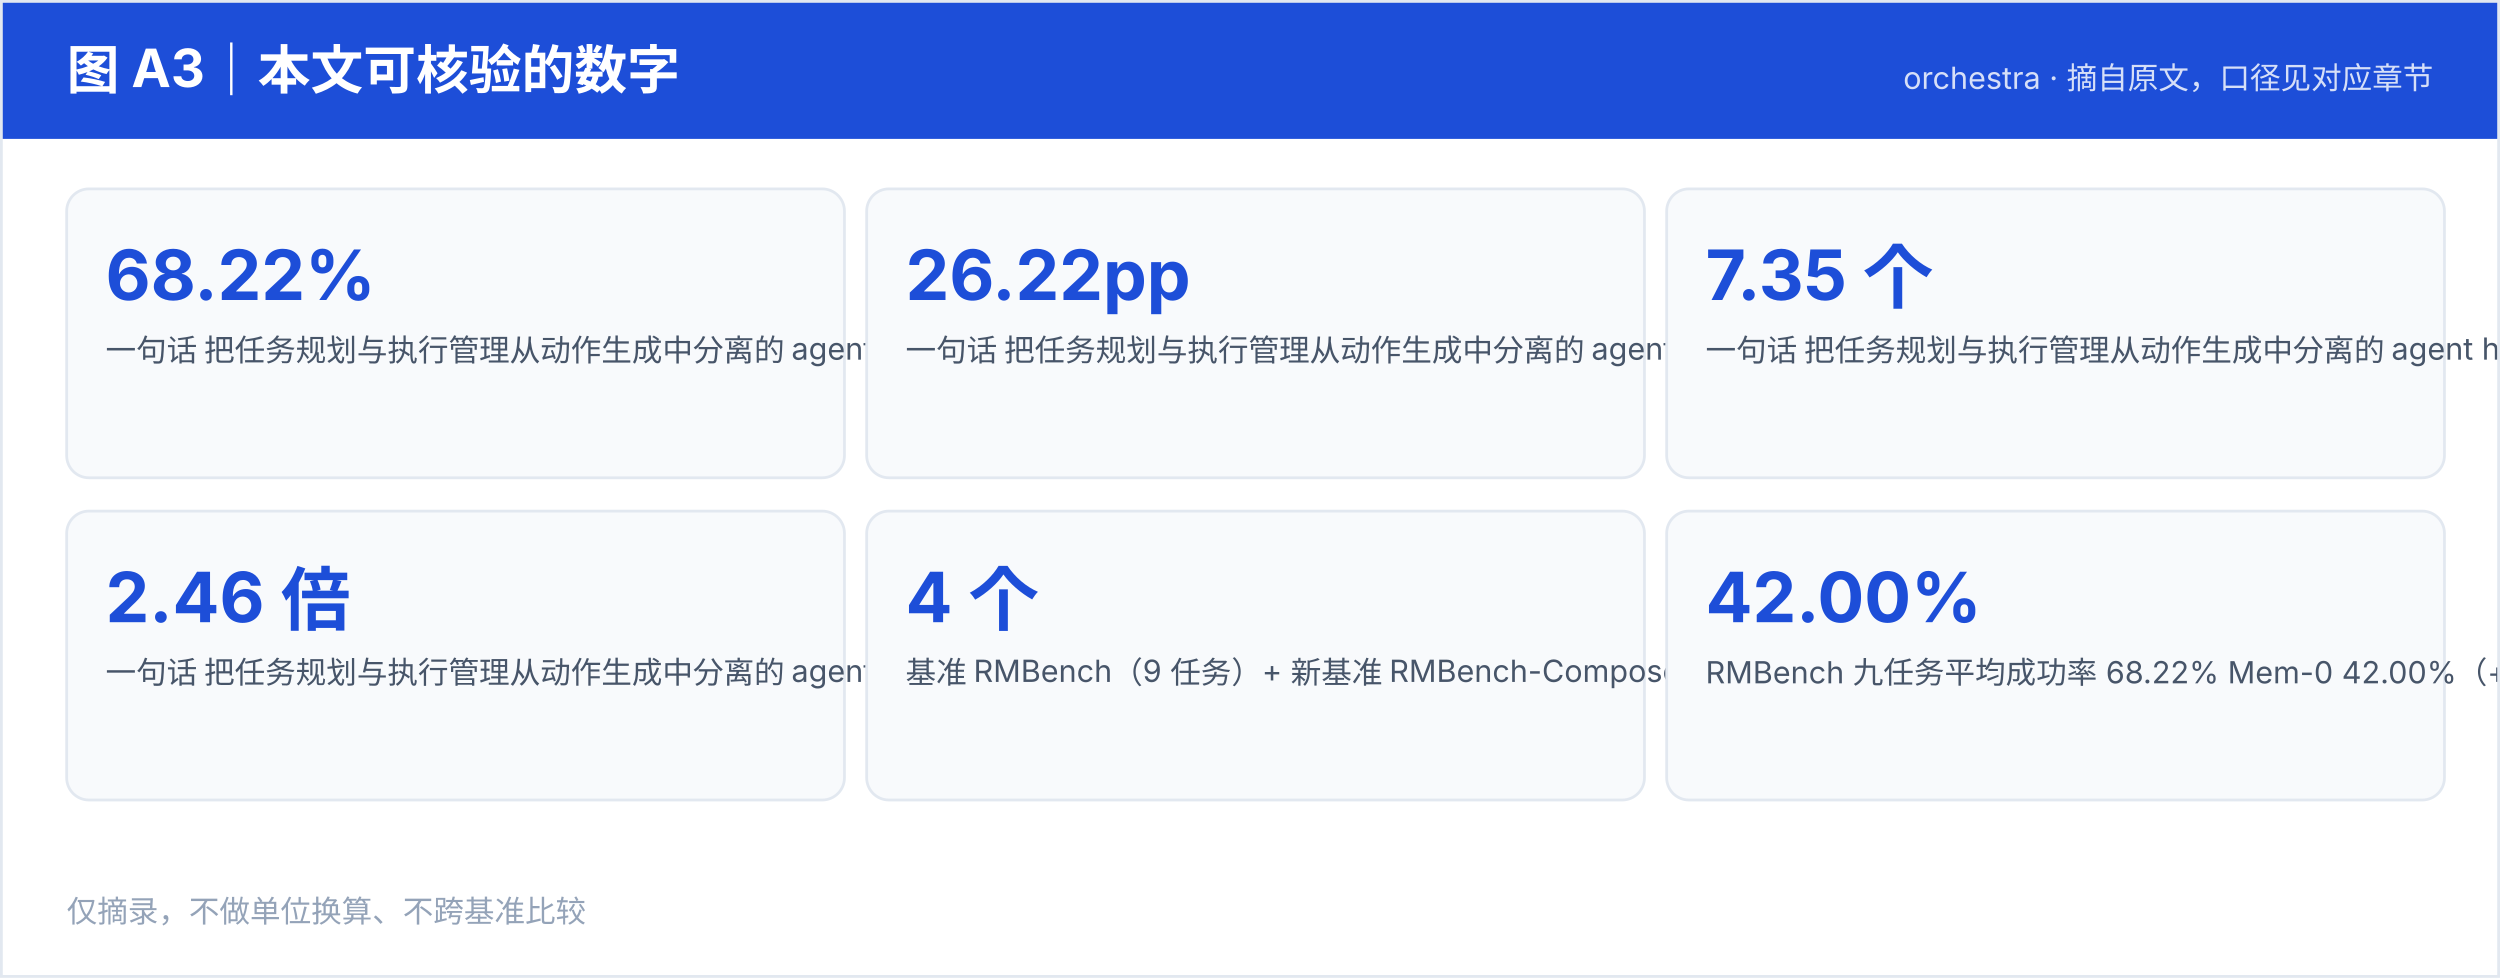
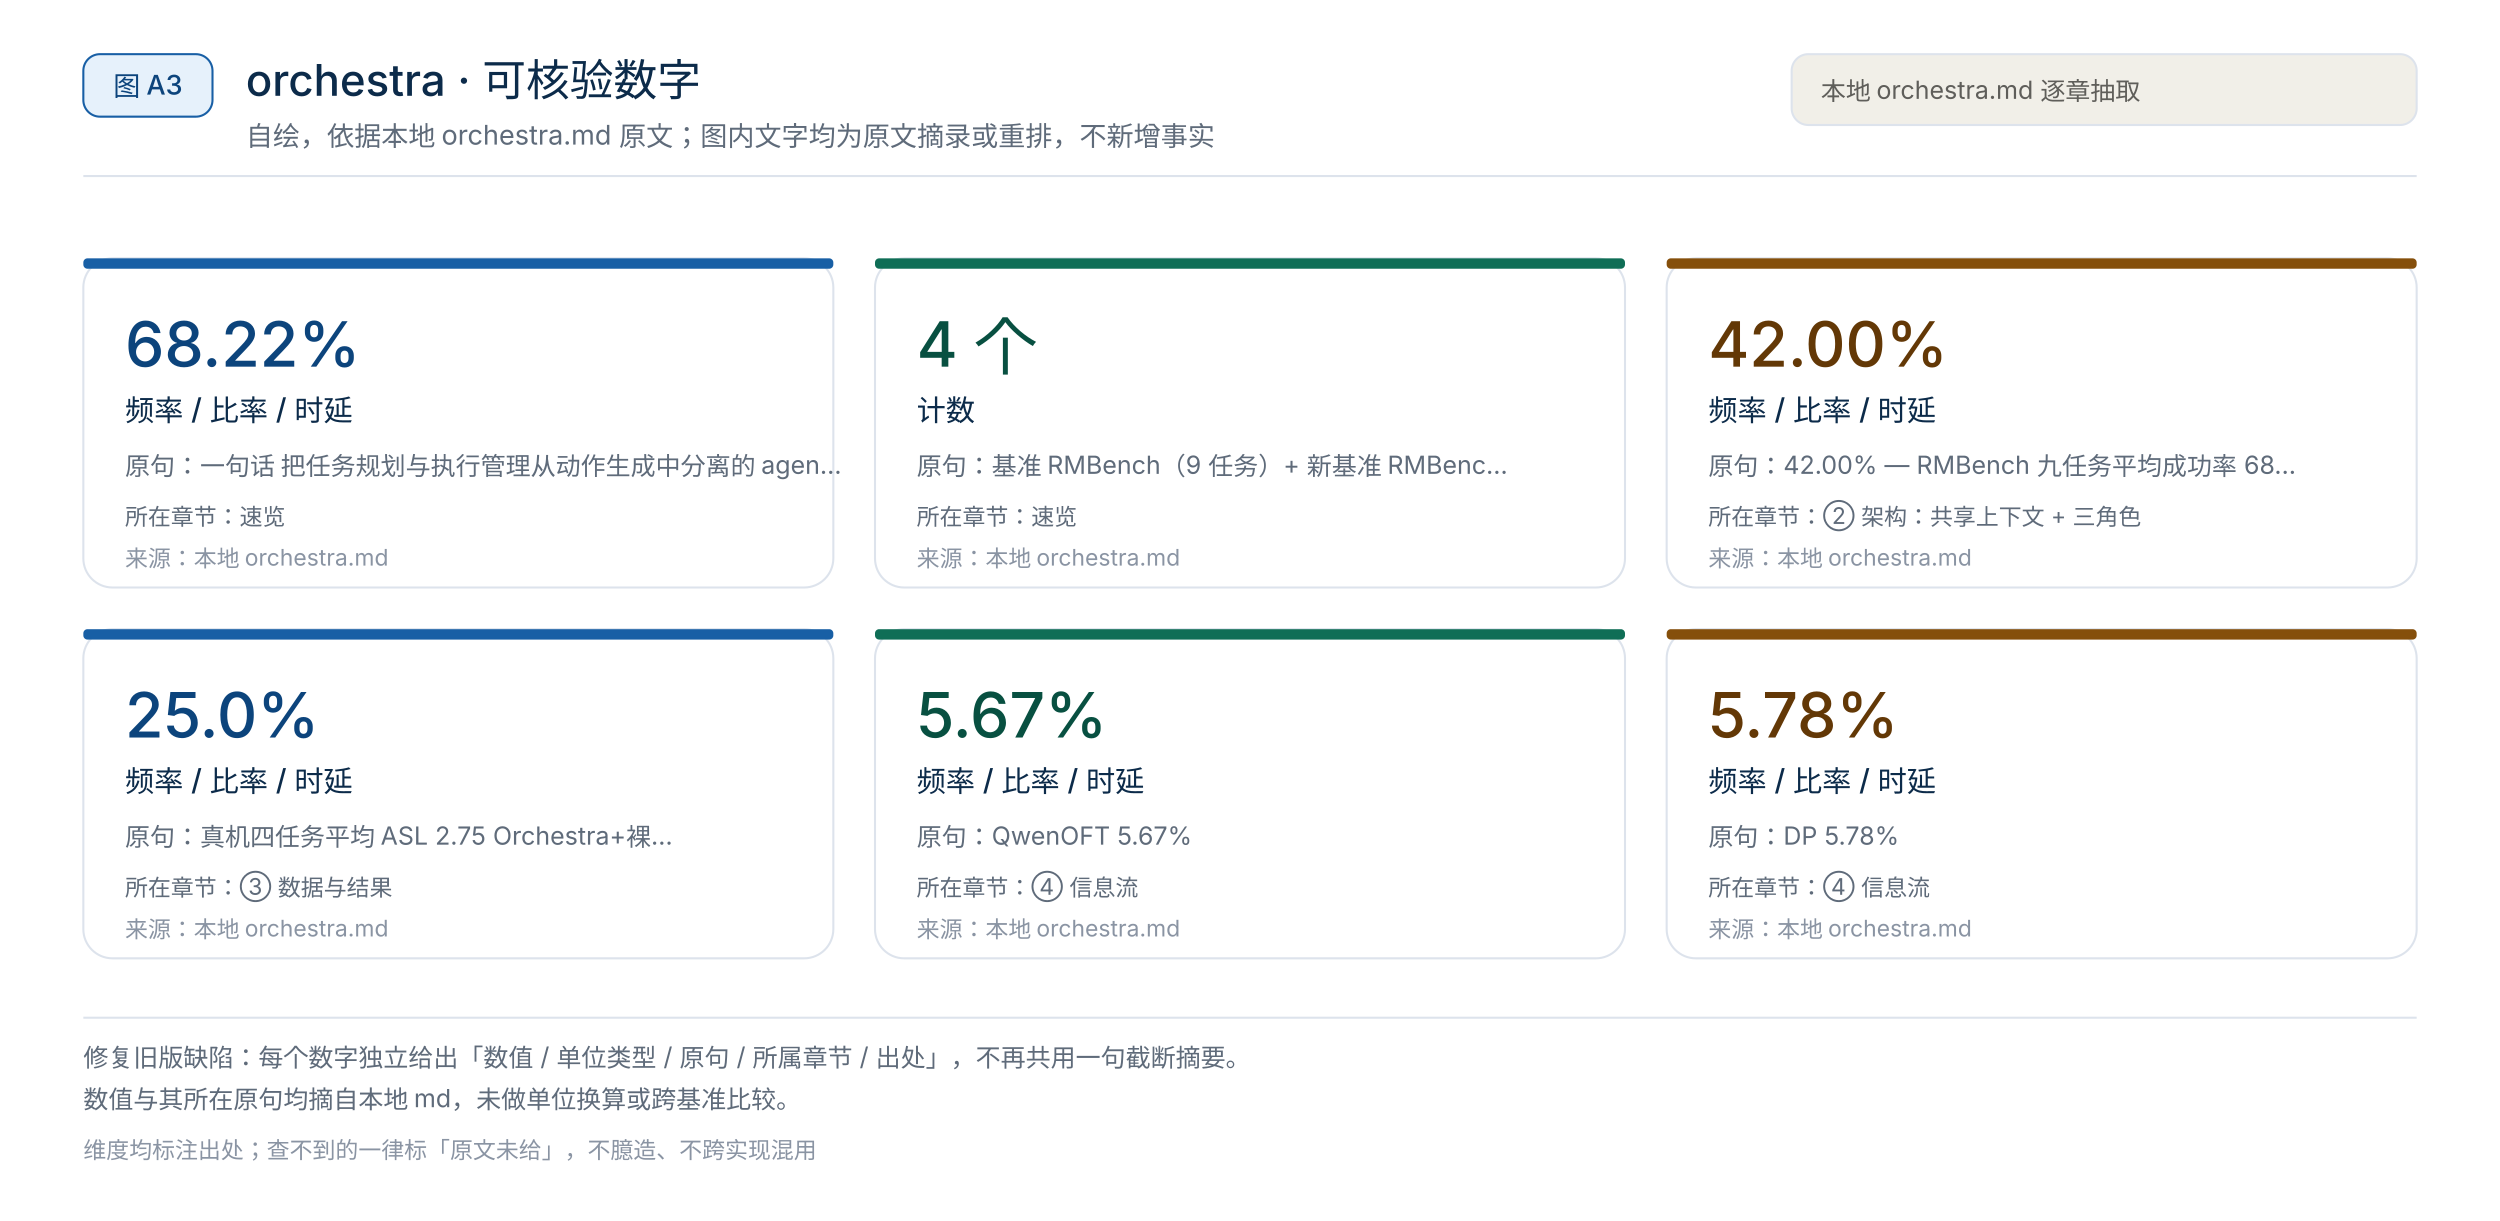
- <svg xmlns="http://www.w3.org/2000/svg" viewBox="0 0 900 352" width="900" height="352" font-family="PingFang SC, -apple-system, BlinkMacSystemFont, Microsoft YaHei, sans-serif">
-   <rect width="900" height="352" fill="#ffffff" />
-   <rect x="0" y="0" width="900" height="50" fill="#1d4ed8" />
-   <text x="24" y="32" font-size="19" fill="#ffffff" font-weight="700" text-anchor="start">图 A3｜本文可核验的数字</text>
-   <text x="876" y="32" font-size="11" fill="#ffffff" font-weight="400" text-anchor="end" opacity="0.82">orchestra · 摘自原文，口径见对应章节</text>
-   <rect x="24" y="68" width="280" height="104" rx="8" fill="#f8fafc" stroke="#e2e8f0" />
-   <text x="38" y="108" font-size="25" fill="#1d4ed8" font-weight="700" text-anchor="start">68.22%</text>
-   <text x="38" y="130" font-size="11" fill="#475569" font-weight="400" text-anchor="start">一句话 把任务规划与执行管理从动作生成中分离的 agent harness：</text>
-   <rect x="312" y="68" width="280" height="104" rx="8" fill="#f8fafc" stroke="#e2e8f0" />
-   <text x="326" y="108" font-size="25" fill="#1d4ed8" font-weight="700" text-anchor="start">26.22pp</text>
-   <text x="326" y="130" font-size="11" fill="#475569" font-weight="400" text-anchor="start">一句话 把任务规划与执行管理从动作生成中分离的 agent harness：</text>
-   <rect x="600" y="68" width="280" height="104" rx="8" fill="#f8fafc" stroke="#e2e8f0" />
-   <text x="614" y="108" font-size="25" fill="#1d4ed8" font-weight="700" text-anchor="start">7.35 个</text>
-   <text x="614" y="130" font-size="11" fill="#475569" font-weight="400" text-anchor="start">一句话 把任务规划与执行管理从动作生成中分离的 agent harness：</text>
-   <rect x="24" y="184" width="280" height="104" rx="8" fill="#f8fafc" stroke="#e2e8f0" />
-   <text x="38" y="224" font-size="25" fill="#1d4ed8" font-weight="700" text-anchor="start">2.46 倍</text>
-   <text x="38" y="246" font-size="11" fill="#475569" font-weight="400" text-anchor="start">一句话 把任务规划与执行管理从动作生成中分离的 agent harness：</text>
-   <rect x="312" y="184" width="280" height="104" rx="8" fill="#f8fafc" stroke="#e2e8f0" />
-   <text x="326" y="224" font-size="25" fill="#1d4ed8" font-weight="700" text-anchor="start">4 个</text>
-   <text x="326" y="246" font-size="11" fill="#475569" font-weight="400" text-anchor="start">基准 RMBench（9 任务）+ 新基准 RMBench-Compose</text>
-   <rect x="600" y="184" width="280" height="104" rx="8" fill="#f8fafc" stroke="#e2e8f0" />
-   <text x="614" y="224" font-size="25" fill="#1d4ed8" font-weight="700" text-anchor="start">42.00%</text>
-   <text x="614" y="246" font-size="11" fill="#475569" font-weight="400" text-anchor="start">RMBench 九任务平均成功率 68.22% Mem-0 42.00%（+</text>
-   <text x="24" y="332" font-size="11" fill="#94a3b8" font-weight="400" text-anchor="start">仅摘录，不做单位换算、不跨基准比较</text>
-   <rect x="0.5" y="0.5" width="899" height="351" fill="none" stroke="#e2e8f0" />
+ <svg xmlns="http://www.w3.org/2000/svg" width="1200" height="586" viewBox="0 0 1200 586" role="img">
+   <defs>
+     <marker id="arrow" viewBox="0 0 10 10" refX="8" refY="5" markerWidth="6" markerHeight="6" orient="auto-start-reverse">
+       <path d="M2 1L8 5L2 9" fill="none" stroke="#185FA5" stroke-width="1.6" stroke-linecap="round" stroke-linejoin="round" />
+     </marker>
+   </defs>
+   <rect x="0" y="0" width="1200" height="586" rx="0" fill="#FFFFFF" stroke="#FFFFFF" stroke-width="1" />
+   <text x="118" y="46" font-family="-apple-system,BlinkMacSystemFont,'PingFang SC','Microsoft YaHei',sans-serif" font-size="21" font-weight="500" fill="#0C2B4A" text-anchor="start">orchestra · 可核验数字</text>
+   <text x="118" y="70" font-family="-apple-system,BlinkMacSystemFont,'PingFang SC','Microsoft YaHei',sans-serif" font-size="13" font-weight="400" fill="#5F6B7A" text-anchor="start">自绘，依据本地 orchestra.md 原文；图内文字均为原文摘录或重排，不新增事实</text>
+   <rect x="40" y="84" width="1120" height="1" rx="0" fill="#DDE3EC" stroke="#DDE3EC" stroke-width="0" />
+   <rect x="860" y="26" width="300" height="34" rx="8" fill="#F1EFE8" stroke="#DDE3EC" stroke-width="1" />
+   <text x="874" y="48" font-family="-apple-system,BlinkMacSystemFont,'PingFang SC','Microsoft YaHei',sans-serif" font-size="12" font-weight="400" fill="#5F5E5A" text-anchor="start">本地 orchestra.md 逐章抽取</text>
+   <rect x="40" y="26" width="62" height="30" rx="8" fill="#E6F1FB" stroke="#185FA5" stroke-width="1" />
+   <text x="71" y="46" font-family="-apple-system,BlinkMacSystemFont,'PingFang SC','Microsoft YaHei',sans-serif" font-size="13" font-weight="500" fill="#0C447C" text-anchor="middle">图 A3</text>
+   <rect x="40" y="124" width="360" height="158" rx="14" fill="#FFFFFF" stroke="#DDE3EC" stroke-width="1" />
+   <rect x="40" y="124" width="360" height="5" rx="2" fill="#185FA5" stroke="#185FA5" stroke-width="0" />
+   <text x="60" y="176" font-family="-apple-system,BlinkMacSystemFont,'PingFang SC','Microsoft YaHei',sans-serif" font-size="30" font-weight="500" fill="#0C447C" text-anchor="start">68.22%</text>
+   <text x="60" y="202" font-family="-apple-system,BlinkMacSystemFont,'PingFang SC','Microsoft YaHei',sans-serif" font-size="14" font-weight="500" fill="#0C2B4A" text-anchor="start">频率 / 比率 / 时延</text>
+   <text x="60" y="228" font-family="-apple-system,BlinkMacSystemFont,'PingFang SC','Microsoft YaHei',sans-serif" font-size="12" font-weight="400" fill="#5F6B7A" text-anchor="start">原句：一句话 把任务规划与执行管理从动作生成中分离的 agen…</text>
+   <text x="60" y="252" font-family="-apple-system,BlinkMacSystemFont,'PingFang SC','Microsoft YaHei',sans-serif" font-size="11" font-weight="400" fill="#5F6B7A" text-anchor="start">所在章节：速览</text>
+   <text x="60" y="272" font-family="-apple-system,BlinkMacSystemFont,'PingFang SC','Microsoft YaHei',sans-serif" font-size="11" font-weight="400" fill="#8A94A3" text-anchor="start">来源：本地 orchestra.md</text>
+   <rect x="420" y="124" width="360" height="158" rx="14" fill="#FFFFFF" stroke="#DDE3EC" stroke-width="1" />
+   <rect x="420" y="124" width="360" height="5" rx="2" fill="#0F6E56" stroke="#0F6E56" stroke-width="0" />
+   <text x="440" y="176" font-family="-apple-system,BlinkMacSystemFont,'PingFang SC','Microsoft YaHei',sans-serif" font-size="30" font-weight="500" fill="#085041" text-anchor="start">4 个</text>
+   <text x="440" y="202" font-family="-apple-system,BlinkMacSystemFont,'PingFang SC','Microsoft YaHei',sans-serif" font-size="14" font-weight="500" fill="#0C2B4A" text-anchor="start">计数</text>
+   <text x="440" y="228" font-family="-apple-system,BlinkMacSystemFont,'PingFang SC','Microsoft YaHei',sans-serif" font-size="12" font-weight="400" fill="#5F6B7A" text-anchor="start">原句：基准 RMBench（9 任务）+ 新基准 RMBenc…</text>
+   <text x="440" y="252" font-family="-apple-system,BlinkMacSystemFont,'PingFang SC','Microsoft YaHei',sans-serif" font-size="11" font-weight="400" fill="#5F6B7A" text-anchor="start">所在章节：速览</text>
+   <text x="440" y="272" font-family="-apple-system,BlinkMacSystemFont,'PingFang SC','Microsoft YaHei',sans-serif" font-size="11" font-weight="400" fill="#8A94A3" text-anchor="start">来源：本地 orchestra.md</text>
+   <rect x="800" y="124" width="360" height="158" rx="14" fill="#FFFFFF" stroke="#DDE3EC" stroke-width="1" />
+   <rect x="800" y="124" width="360" height="5" rx="2" fill="#854F0B" stroke="#854F0B" stroke-width="0" />
+   <text x="820" y="176" font-family="-apple-system,BlinkMacSystemFont,'PingFang SC','Microsoft YaHei',sans-serif" font-size="30" font-weight="500" fill="#633806" text-anchor="start">42.00%</text>
+   <text x="820" y="202" font-family="-apple-system,BlinkMacSystemFont,'PingFang SC','Microsoft YaHei',sans-serif" font-size="14" font-weight="500" fill="#0C2B4A" text-anchor="start">频率 / 比率 / 时延</text>
+   <text x="820" y="228" font-family="-apple-system,BlinkMacSystemFont,'PingFang SC','Microsoft YaHei',sans-serif" font-size="12" font-weight="400" fill="#5F6B7A" text-anchor="start">原句：42.00% — RMBench 九任务平均成功率 68…</text>
+   <text x="820" y="252" font-family="-apple-system,BlinkMacSystemFont,'PingFang SC','Microsoft YaHei',sans-serif" font-size="11" font-weight="400" fill="#5F6B7A" text-anchor="start">所在章节：② 架构：共享上下文 + 三角色</text>
+   <text x="820" y="272" font-family="-apple-system,BlinkMacSystemFont,'PingFang SC','Microsoft YaHei',sans-serif" font-size="11" font-weight="400" fill="#8A94A3" text-anchor="start">来源：本地 orchestra.md</text>
+   <rect x="40" y="302" width="360" height="158" rx="14" fill="#FFFFFF" stroke="#DDE3EC" stroke-width="1" />
+   <rect x="40" y="302" width="360" height="5" rx="2" fill="#185FA5" stroke="#185FA5" stroke-width="0" />
+   <text x="60" y="354" font-family="-apple-system,BlinkMacSystemFont,'PingFang SC','Microsoft YaHei',sans-serif" font-size="30" font-weight="500" fill="#0C447C" text-anchor="start">25.0%</text>
+   <text x="60" y="380" font-family="-apple-system,BlinkMacSystemFont,'PingFang SC','Microsoft YaHei',sans-serif" font-size="14" font-weight="500" fill="#0C2B4A" text-anchor="start">频率 / 比率 / 时延</text>
+   <text x="60" y="406" font-family="-apple-system,BlinkMacSystemFont,'PingFang SC','Microsoft YaHei',sans-serif" font-size="12" font-weight="400" fill="#5F6B7A" text-anchor="start">原句：真机四任务平均 ASL 2.75 Orchestra+裸…</text>
+   <text x="60" y="430" font-family="-apple-system,BlinkMacSystemFont,'PingFang SC','Microsoft YaHei',sans-serif" font-size="11" font-weight="400" fill="#5F6B7A" text-anchor="start">所在章节：③ 数据与结果</text>
+   <text x="60" y="450" font-family="-apple-system,BlinkMacSystemFont,'PingFang SC','Microsoft YaHei',sans-serif" font-size="11" font-weight="400" fill="#8A94A3" text-anchor="start">来源：本地 orchestra.md</text>
+   <rect x="420" y="302" width="360" height="158" rx="14" fill="#FFFFFF" stroke="#DDE3EC" stroke-width="1" />
+   <rect x="420" y="302" width="360" height="5" rx="2" fill="#0F6E56" stroke="#0F6E56" stroke-width="0" />
+   <text x="440" y="354" font-family="-apple-system,BlinkMacSystemFont,'PingFang SC','Microsoft YaHei',sans-serif" font-size="30" font-weight="500" fill="#085041" text-anchor="start">5.67%</text>
+   <text x="440" y="380" font-family="-apple-system,BlinkMacSystemFont,'PingFang SC','Microsoft YaHei',sans-serif" font-size="14" font-weight="500" fill="#0C2B4A" text-anchor="start">频率 / 比率 / 时延</text>
+   <text x="440" y="406" font-family="-apple-system,BlinkMacSystemFont,'PingFang SC','Microsoft YaHei',sans-serif" font-size="12" font-weight="400" fill="#5F6B7A" text-anchor="start">原句：QwenOFT 5.67%</text>
+   <text x="440" y="430" font-family="-apple-system,BlinkMacSystemFont,'PingFang SC','Microsoft YaHei',sans-serif" font-size="11" font-weight="400" fill="#5F6B7A" text-anchor="start">所在章节：④ 信息流</text>
+   <text x="440" y="450" font-family="-apple-system,BlinkMacSystemFont,'PingFang SC','Microsoft YaHei',sans-serif" font-size="11" font-weight="400" fill="#8A94A3" text-anchor="start">来源：本地 orchestra.md</text>
+   <rect x="800" y="302" width="360" height="158" rx="14" fill="#FFFFFF" stroke="#DDE3EC" stroke-width="1" />
+   <rect x="800" y="302" width="360" height="5" rx="2" fill="#854F0B" stroke="#854F0B" stroke-width="0" />
+   <text x="820" y="354" font-family="-apple-system,BlinkMacSystemFont,'PingFang SC','Microsoft YaHei',sans-serif" font-size="30" font-weight="500" fill="#633806" text-anchor="start">5.78%</text>
+   <text x="820" y="380" font-family="-apple-system,BlinkMacSystemFont,'PingFang SC','Microsoft YaHei',sans-serif" font-size="14" font-weight="500" fill="#0C2B4A" text-anchor="start">频率 / 比率 / 时延</text>
+   <text x="820" y="406" font-family="-apple-system,BlinkMacSystemFont,'PingFang SC','Microsoft YaHei',sans-serif" font-size="12" font-weight="400" fill="#5F6B7A" text-anchor="start">原句：DP 5.78%</text>
+   <text x="820" y="430" font-family="-apple-system,BlinkMacSystemFont,'PingFang SC','Microsoft YaHei',sans-serif" font-size="11" font-weight="400" fill="#5F6B7A" text-anchor="start">所在章节：④ 信息流</text>
+   <text x="820" y="450" font-family="-apple-system,BlinkMacSystemFont,'PingFang SC','Microsoft YaHei',sans-serif" font-size="11" font-weight="400" fill="#8A94A3" text-anchor="start">来源：本地 orchestra.md</text>
+   <rect x="40" y="488" width="1120" height="1" rx="0" fill="#DDE3EC" stroke="#DDE3EC" stroke-width="0" />
+   <text x="40" y="512" font-family="-apple-system,BlinkMacSystemFont,'PingFang SC','Microsoft YaHei',sans-serif" font-size="12" font-weight="400" fill="#5F6B7A" text-anchor="start">修复旧版缺陷：每个数字独立给出「数值 / 单位类型 / 原句 / 所属章节 / 出处」，不再共用一句截断摘要。</text>
+   <text x="40" y="532" font-family="-apple-system,BlinkMacSystemFont,'PingFang SC','Microsoft YaHei',sans-serif" font-size="12" font-weight="400" fill="#5F6B7A" text-anchor="start">数值与其所在原句均摘自本地 md，未做单位换算或跨基准比较。</text>
+   <text x="40" y="556" font-family="-apple-system,BlinkMacSystemFont,'PingFang SC','Microsoft YaHei',sans-serif" font-size="11" font-weight="400" fill="#8A94A3" text-anchor="start">维度均标注出处；查不到的一律标「原文未给」，不臆造、不跨实现混用</text>
</svg>
